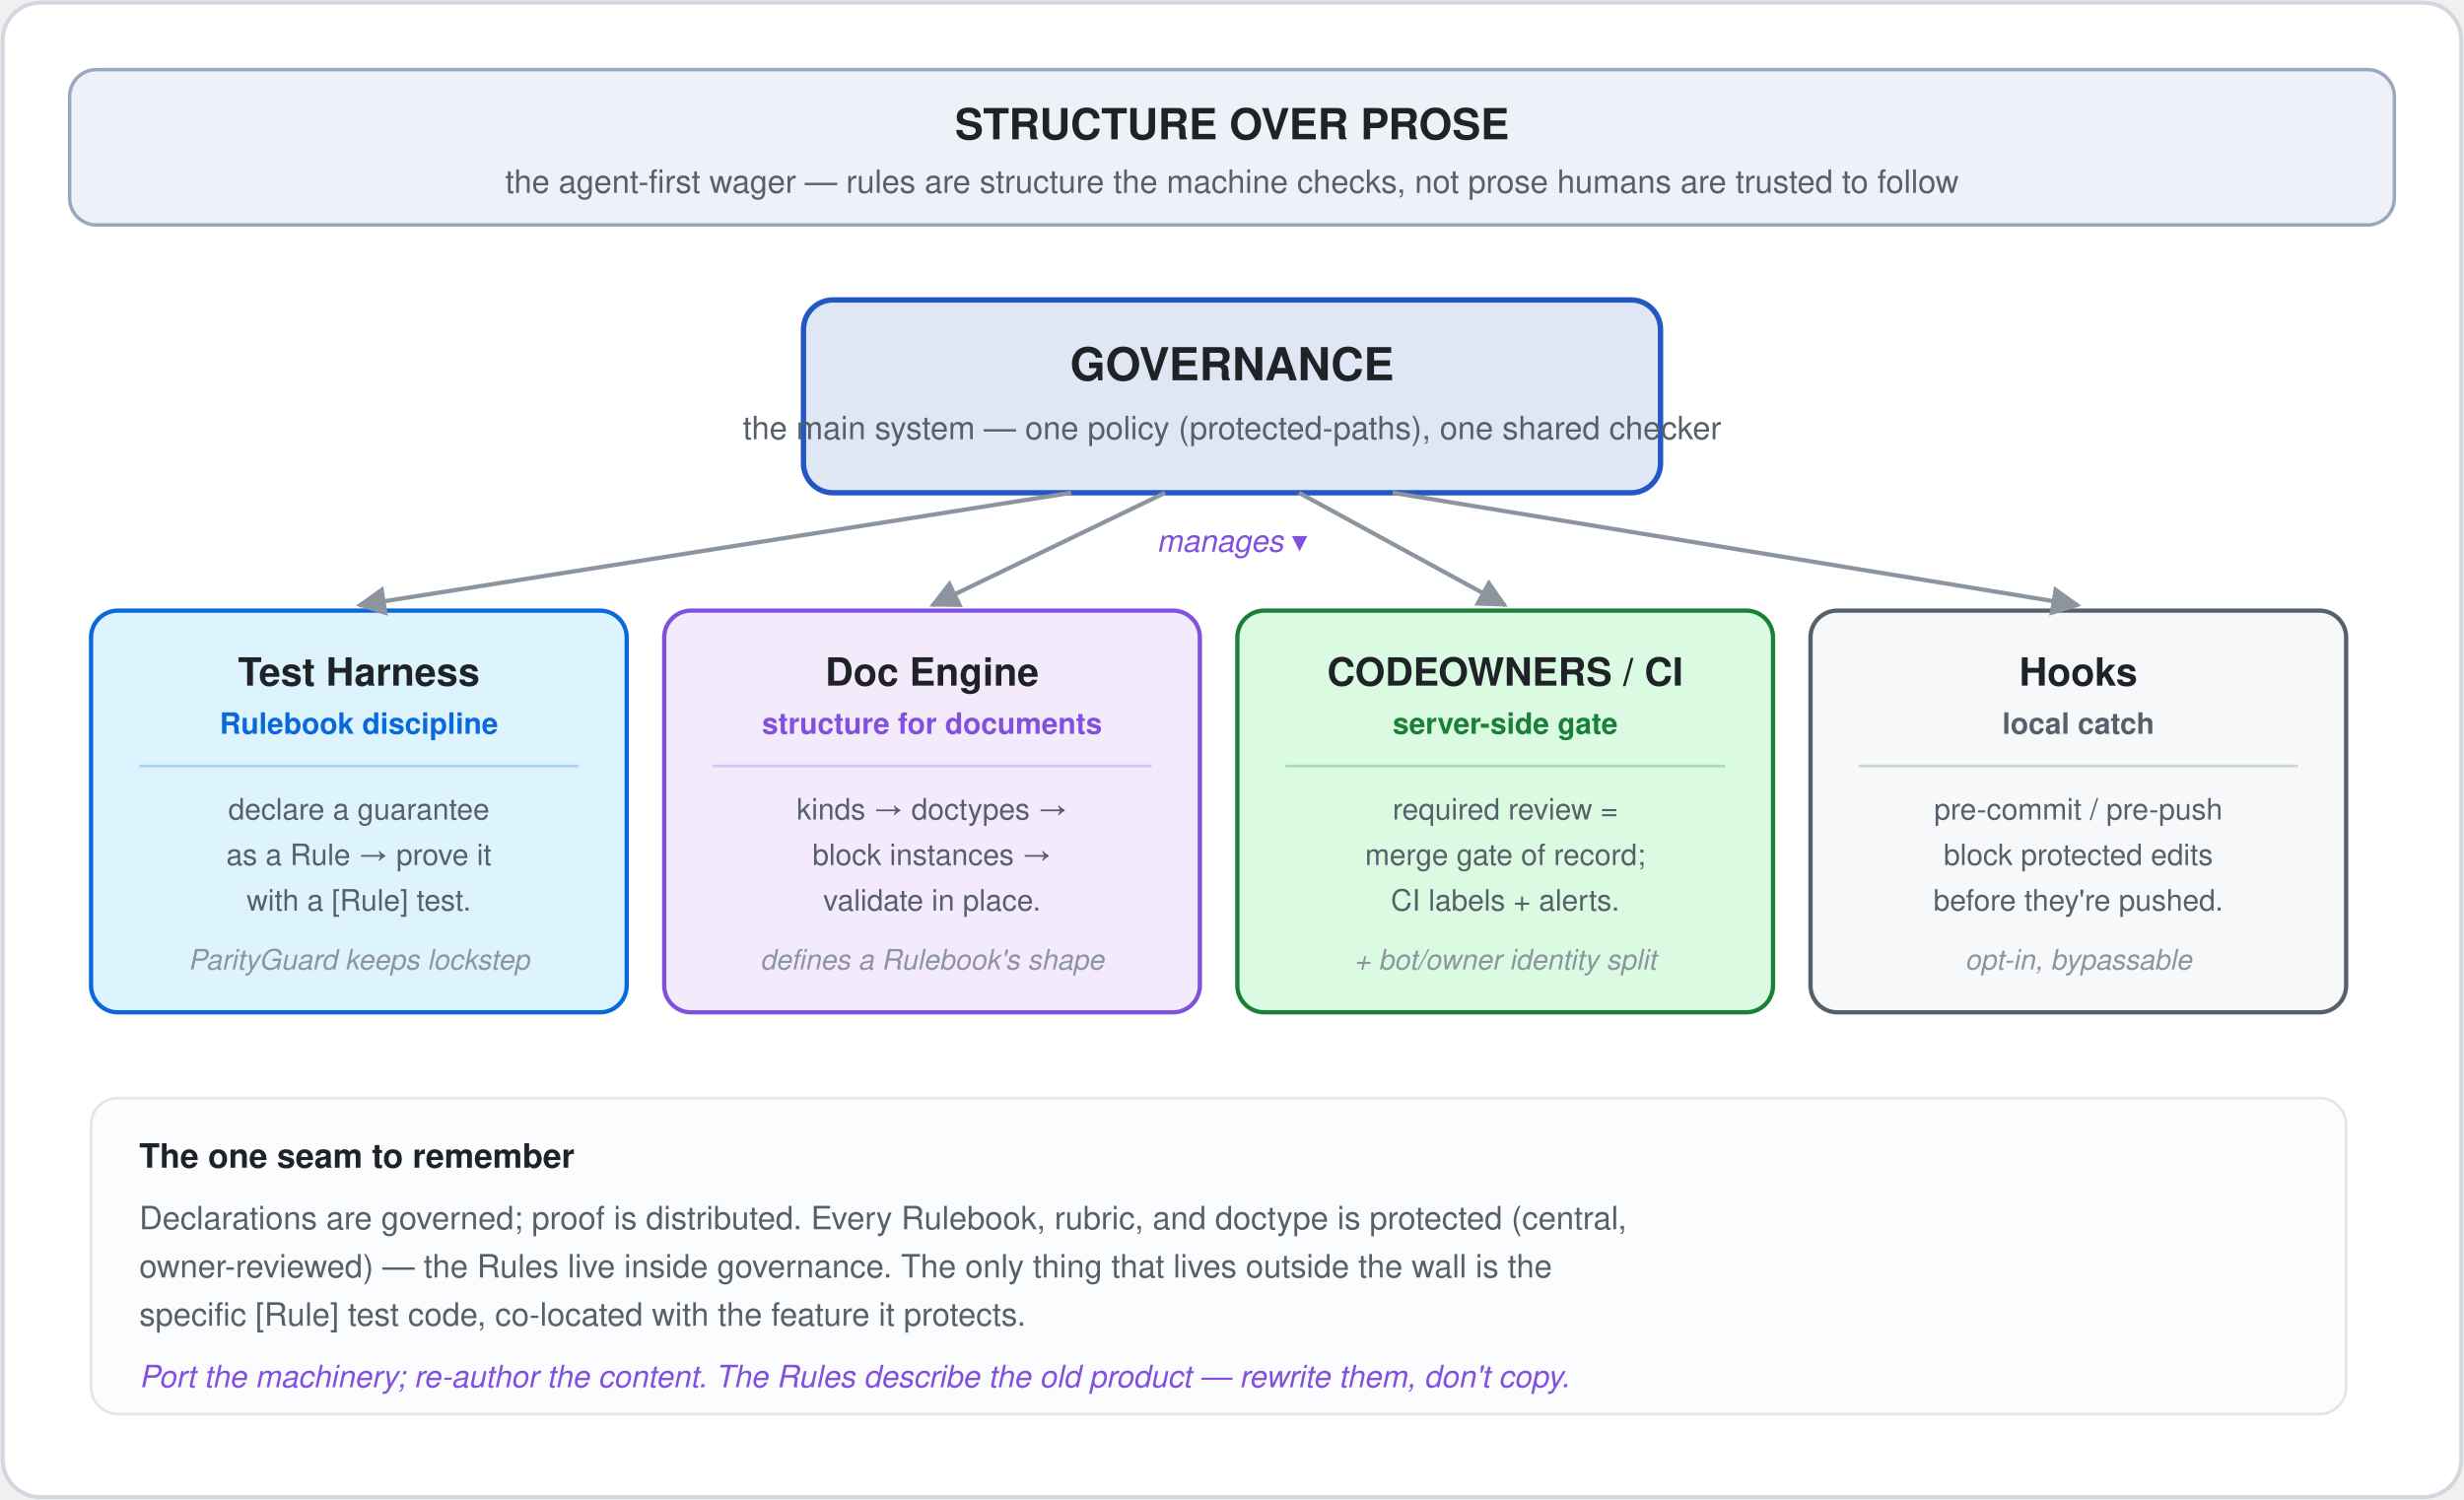
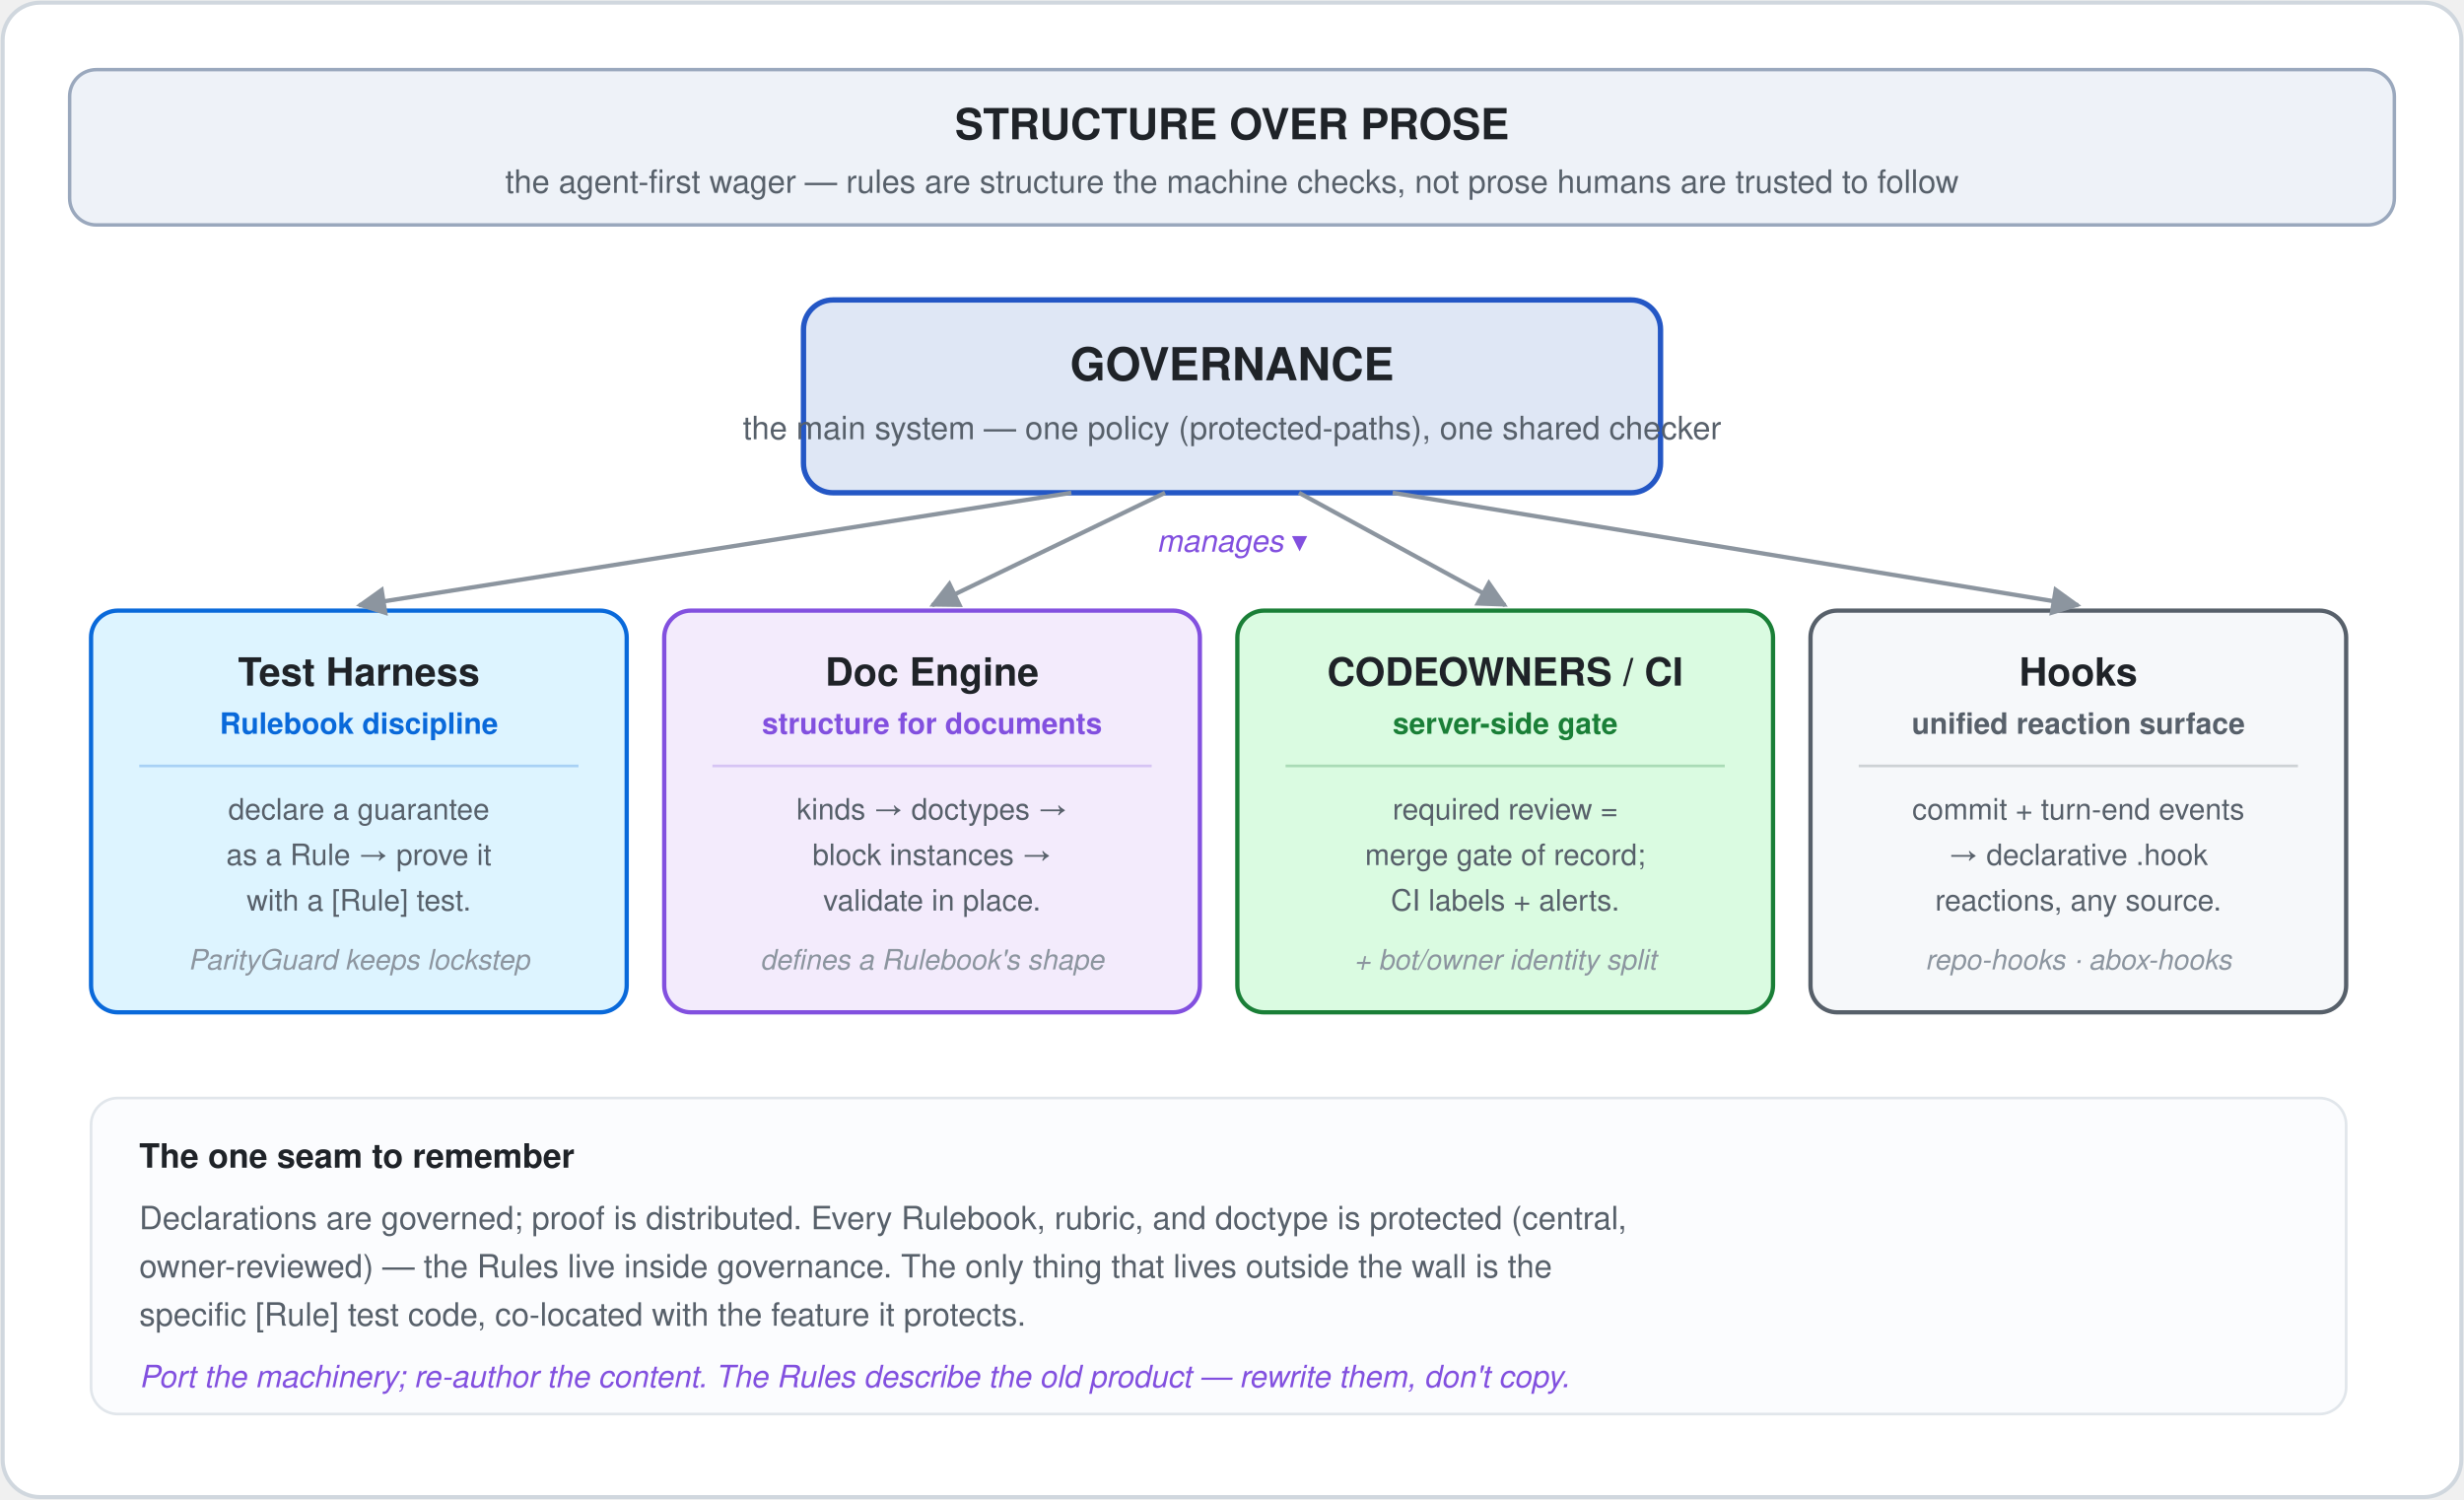
<svg xmlns="http://www.w3.org/2000/svg" viewBox="0 0 920 560" font-family="-apple-system, Segoe UI, Helvetica, Arial, sans-serif" role="img" aria-label="Governance is the main system managing four subsystems, all expressing structure over prose">
  <rect x="1" y="1" width="918" height="558" rx="14" fill="#ffffff" stroke="#d0d7de" stroke-width="1.5" />
  <rect x="26" y="26" width="868" height="58" rx="10" fill="#eef2f8" stroke="#9aa8bd" stroke-width="1.3" />
  <text x="460" y="52" text-anchor="middle" font-size="16" font-weight="700" fill="#1f2328">STRUCTURE OVER PROSE</text>
  <text x="460" y="72" text-anchor="middle" font-size="12" fill="#57606a">the agent-first wager — rules are structure the machine checks, not prose humans are trusted to follow</text>
  <rect x="300" y="112" width="320" height="72" rx="11" fill="#dfe7f5" stroke="#2457c5" stroke-width="2" />
  <text x="460" y="142" text-anchor="middle" font-size="17" font-weight="750" fill="#1f2328">GOVERNANCE</text>
  <text x="460" y="164" text-anchor="middle" font-size="12" fill="#57606a">the main system — one policy (protected-paths), one shared checker</text>
  <text x="460" y="206" text-anchor="middle" font-size="11.5" font-style="italic" fill="#8250df">manages ▾</text>
  <g>
    <rect x="34" y="228" width="200" height="150" rx="10" fill="#ddf4ff" stroke="#0969da" stroke-width="1.6" />
    <text x="134" y="256" text-anchor="middle" font-size="14.5" font-weight="700" fill="#1f2328">Test Harness</text>
    <text x="134" y="274" text-anchor="middle" font-size="11" fill="#0969da" font-weight="600">Rulebook discipline</text>
    <line x1="52" y1="286" x2="216" y2="286" stroke="#0969da" stroke-opacity="0.25" />
    <text x="134" y="306" text-anchor="middle" font-size="11" fill="#57606a">declare a guarantee</text>
    <text x="134" y="323" text-anchor="middle" font-size="11" fill="#57606a">as a Rule → prove it</text>
    <text x="134" y="340" text-anchor="middle" font-size="11" fill="#57606a">with a [Rule] test.</text>
    <text x="134" y="362" text-anchor="middle" font-size="10.5" font-style="italic" fill="#8c959f">ParityGuard keeps lockstep</text>
  </g>
  <g>
    <rect x="248" y="228" width="200" height="150" rx="10" fill="#f3ebfc" stroke="#8250df" stroke-width="1.6" />
    <text x="348" y="256" text-anchor="middle" font-size="14.5" font-weight="700" fill="#1f2328">Doc Engine</text>
    <text x="348" y="274" text-anchor="middle" font-size="11" fill="#8250df" font-weight="600">structure for documents</text>
    <line x1="266" y1="286" x2="430" y2="286" stroke="#8250df" stroke-opacity="0.25" />
    <text x="348" y="306" text-anchor="middle" font-size="11" fill="#57606a">kinds → doctypes →</text>
    <text x="348" y="323" text-anchor="middle" font-size="11" fill="#57606a">block instances →</text>
    <text x="348" y="340" text-anchor="middle" font-size="11" fill="#57606a">validate in place.</text>
    <text x="348" y="362" text-anchor="middle" font-size="10.5" font-style="italic" fill="#8c959f">defines a Rulebook's shape</text>
  </g>
  <g>
    <rect x="462" y="228" width="200" height="150" rx="10" fill="#dafbe1" stroke="#1a7f37" stroke-width="1.6" />
    <text x="562" y="256" text-anchor="middle" font-size="14.5" font-weight="700" fill="#1f2328">CODEOWNERS / CI</text>
    <text x="562" y="274" text-anchor="middle" font-size="11" fill="#1a7f37" font-weight="600">server-side gate</text>
    <line x1="480" y1="286" x2="644" y2="286" stroke="#1a7f37" stroke-opacity="0.25" />
    <text x="562" y="306" text-anchor="middle" font-size="11" fill="#57606a">required review =</text>
    <text x="562" y="323" text-anchor="middle" font-size="11" fill="#57606a">merge gate of record;</text>
    <text x="562" y="340" text-anchor="middle" font-size="11" fill="#57606a">CI labels + alerts.</text>
    <text x="562" y="362" text-anchor="middle" font-size="10.5" font-style="italic" fill="#8c959f">+ bot/owner identity split</text>
  </g>
  <g>
    <rect x="676" y="228" width="200" height="150" rx="10" fill="#f6f8fa" stroke="#57606a" stroke-width="1.6" />
    <text x="776" y="256" text-anchor="middle" font-size="14.5" font-weight="700" fill="#1f2328">Hooks</text>
-     <text x="776" y="274" text-anchor="middle" font-size="11" fill="#57606a" font-weight="600">local catch</text>
+     <text x="776" y="274" text-anchor="middle" font-size="11" fill="#57606a" font-weight="600">unified reaction surface</text>
    <line x1="694" y1="286" x2="858" y2="286" stroke="#57606a" stroke-opacity="0.25" />
-     <text x="776" y="306" text-anchor="middle" font-size="11" fill="#57606a">pre-commit / pre-push</text>
-     <text x="776" y="323" text-anchor="middle" font-size="11" fill="#57606a">block protected edits</text>
-     <text x="776" y="340" text-anchor="middle" font-size="11" fill="#57606a">before they're pushed.</text>
-     <text x="776" y="362" text-anchor="middle" font-size="10.5" font-style="italic" fill="#8c959f">opt-in, bypassable</text>
+     <text x="776" y="306" text-anchor="middle" font-size="11" fill="#57606a">commit + turn-end events</text>
+     <text x="776" y="323" text-anchor="middle" font-size="11" fill="#57606a">→ declarative .hook</text>
+     <text x="776" y="340" text-anchor="middle" font-size="11" fill="#57606a">reactions, any source.</text>
+     <text x="776" y="362" text-anchor="middle" font-size="10.5" font-style="italic" fill="#8c959f">repo-hooks · abox-hooks</text>
  </g>
  <line x1="400" y1="184" x2="134" y2="226" stroke="#8c959f" stroke-width="1.6" marker-end="url(#gm)" />
  <line x1="435" y1="184" x2="348" y2="226" stroke="#8c959f" stroke-width="1.6" marker-end="url(#gm)" />
  <line x1="485" y1="184" x2="562" y2="226" stroke="#8c959f" stroke-width="1.6" marker-end="url(#gm)" />
  <line x1="520" y1="184" x2="776" y2="226" stroke="#8c959f" stroke-width="1.6" marker-end="url(#gm)" />
  <rect x="34" y="410" width="842" height="118" rx="10" fill="#fbfcfe" stroke="#e1e6eb" />
  <text x="52" y="436" font-size="12.5" font-weight="700" fill="#1f2328">The one seam to remember</text>
  <text x="52" y="459" font-size="12" fill="#57606a">Declarations are governed; proof is distributed. Every Rulebook, rubric, and doctype is protected (central,</text>
  <text x="52" y="477" font-size="12" fill="#57606a">owner-reviewed) — the Rules live inside governance. The only thing that lives outside the wall is the</text>
  <text x="52" y="495" font-size="12" fill="#57606a">specific [Rule] test code, co-located with the feature it protects.</text>
  <text x="52" y="518" font-size="11.5" font-style="italic" fill="#8250df">Port the machinery; re-author the content. The Rules describe the old product — rewrite them, don't copy.</text>
  <defs>
    <marker id="gm" viewBox="0 0 10 10" refX="9" refY="5" markerWidth="7" markerHeight="7" orient="auto-start-reverse">
      <path d="M 0 0 L 10 5 L 0 10 z" fill="#8c959f" />
    </marker>
  </defs>
</svg>
